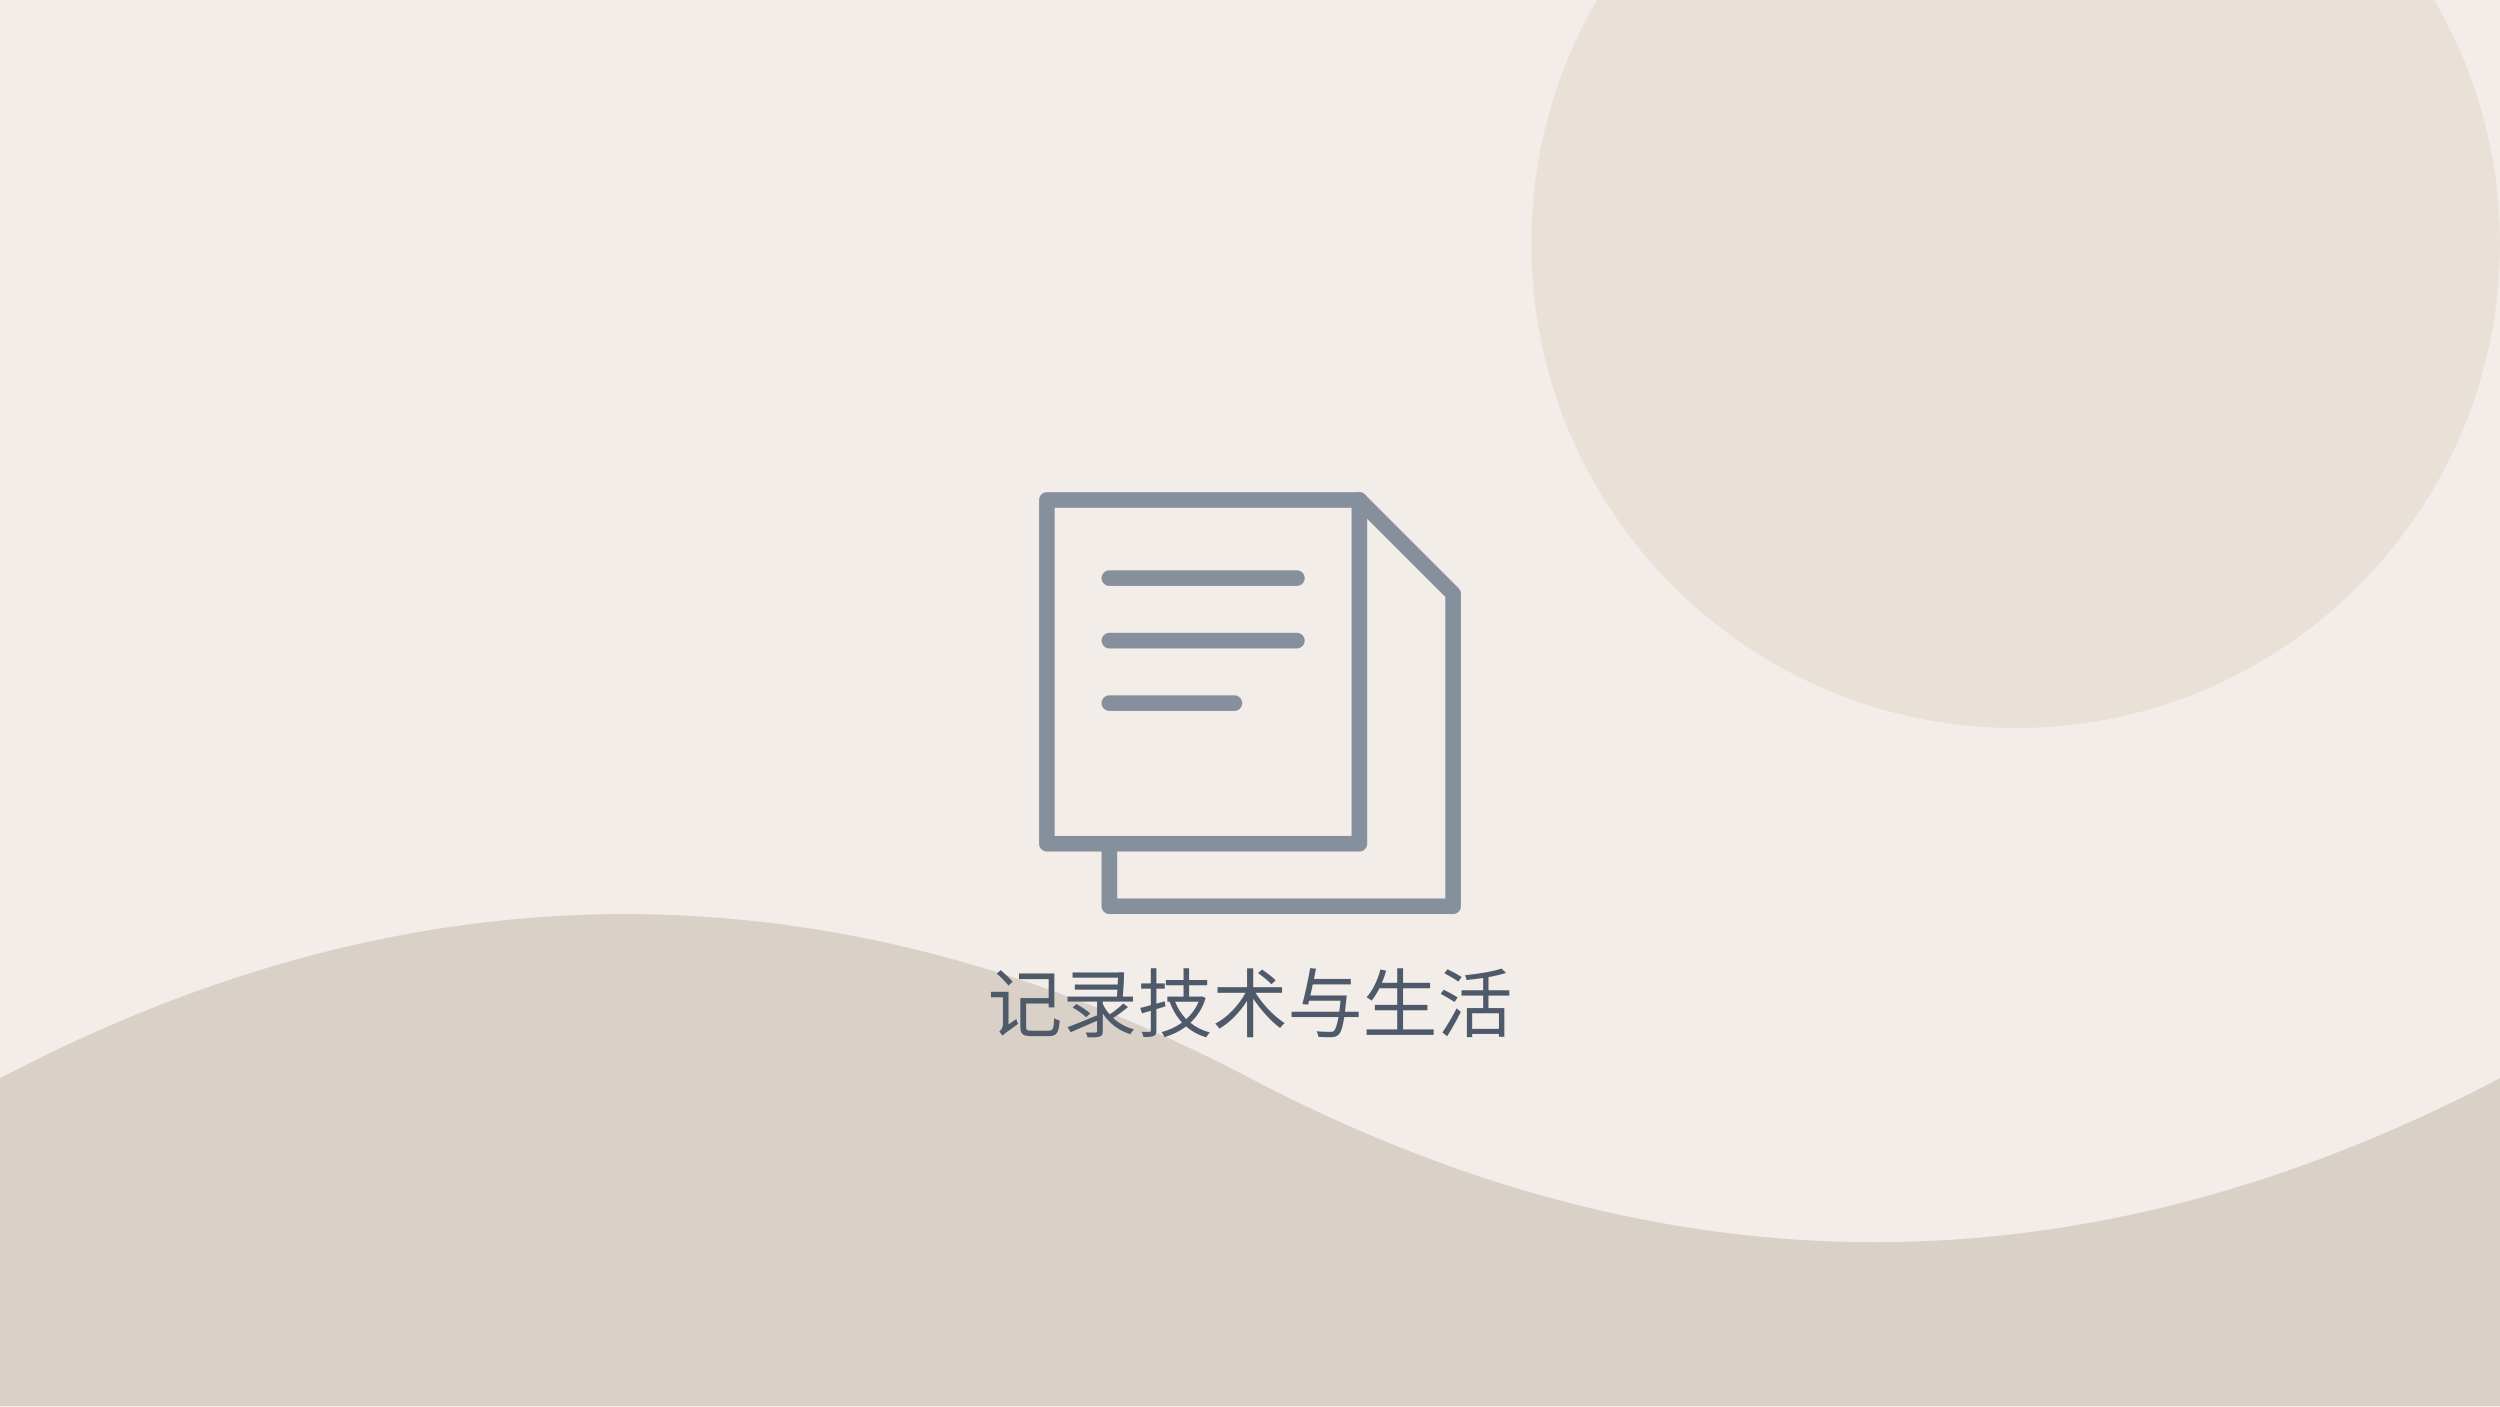
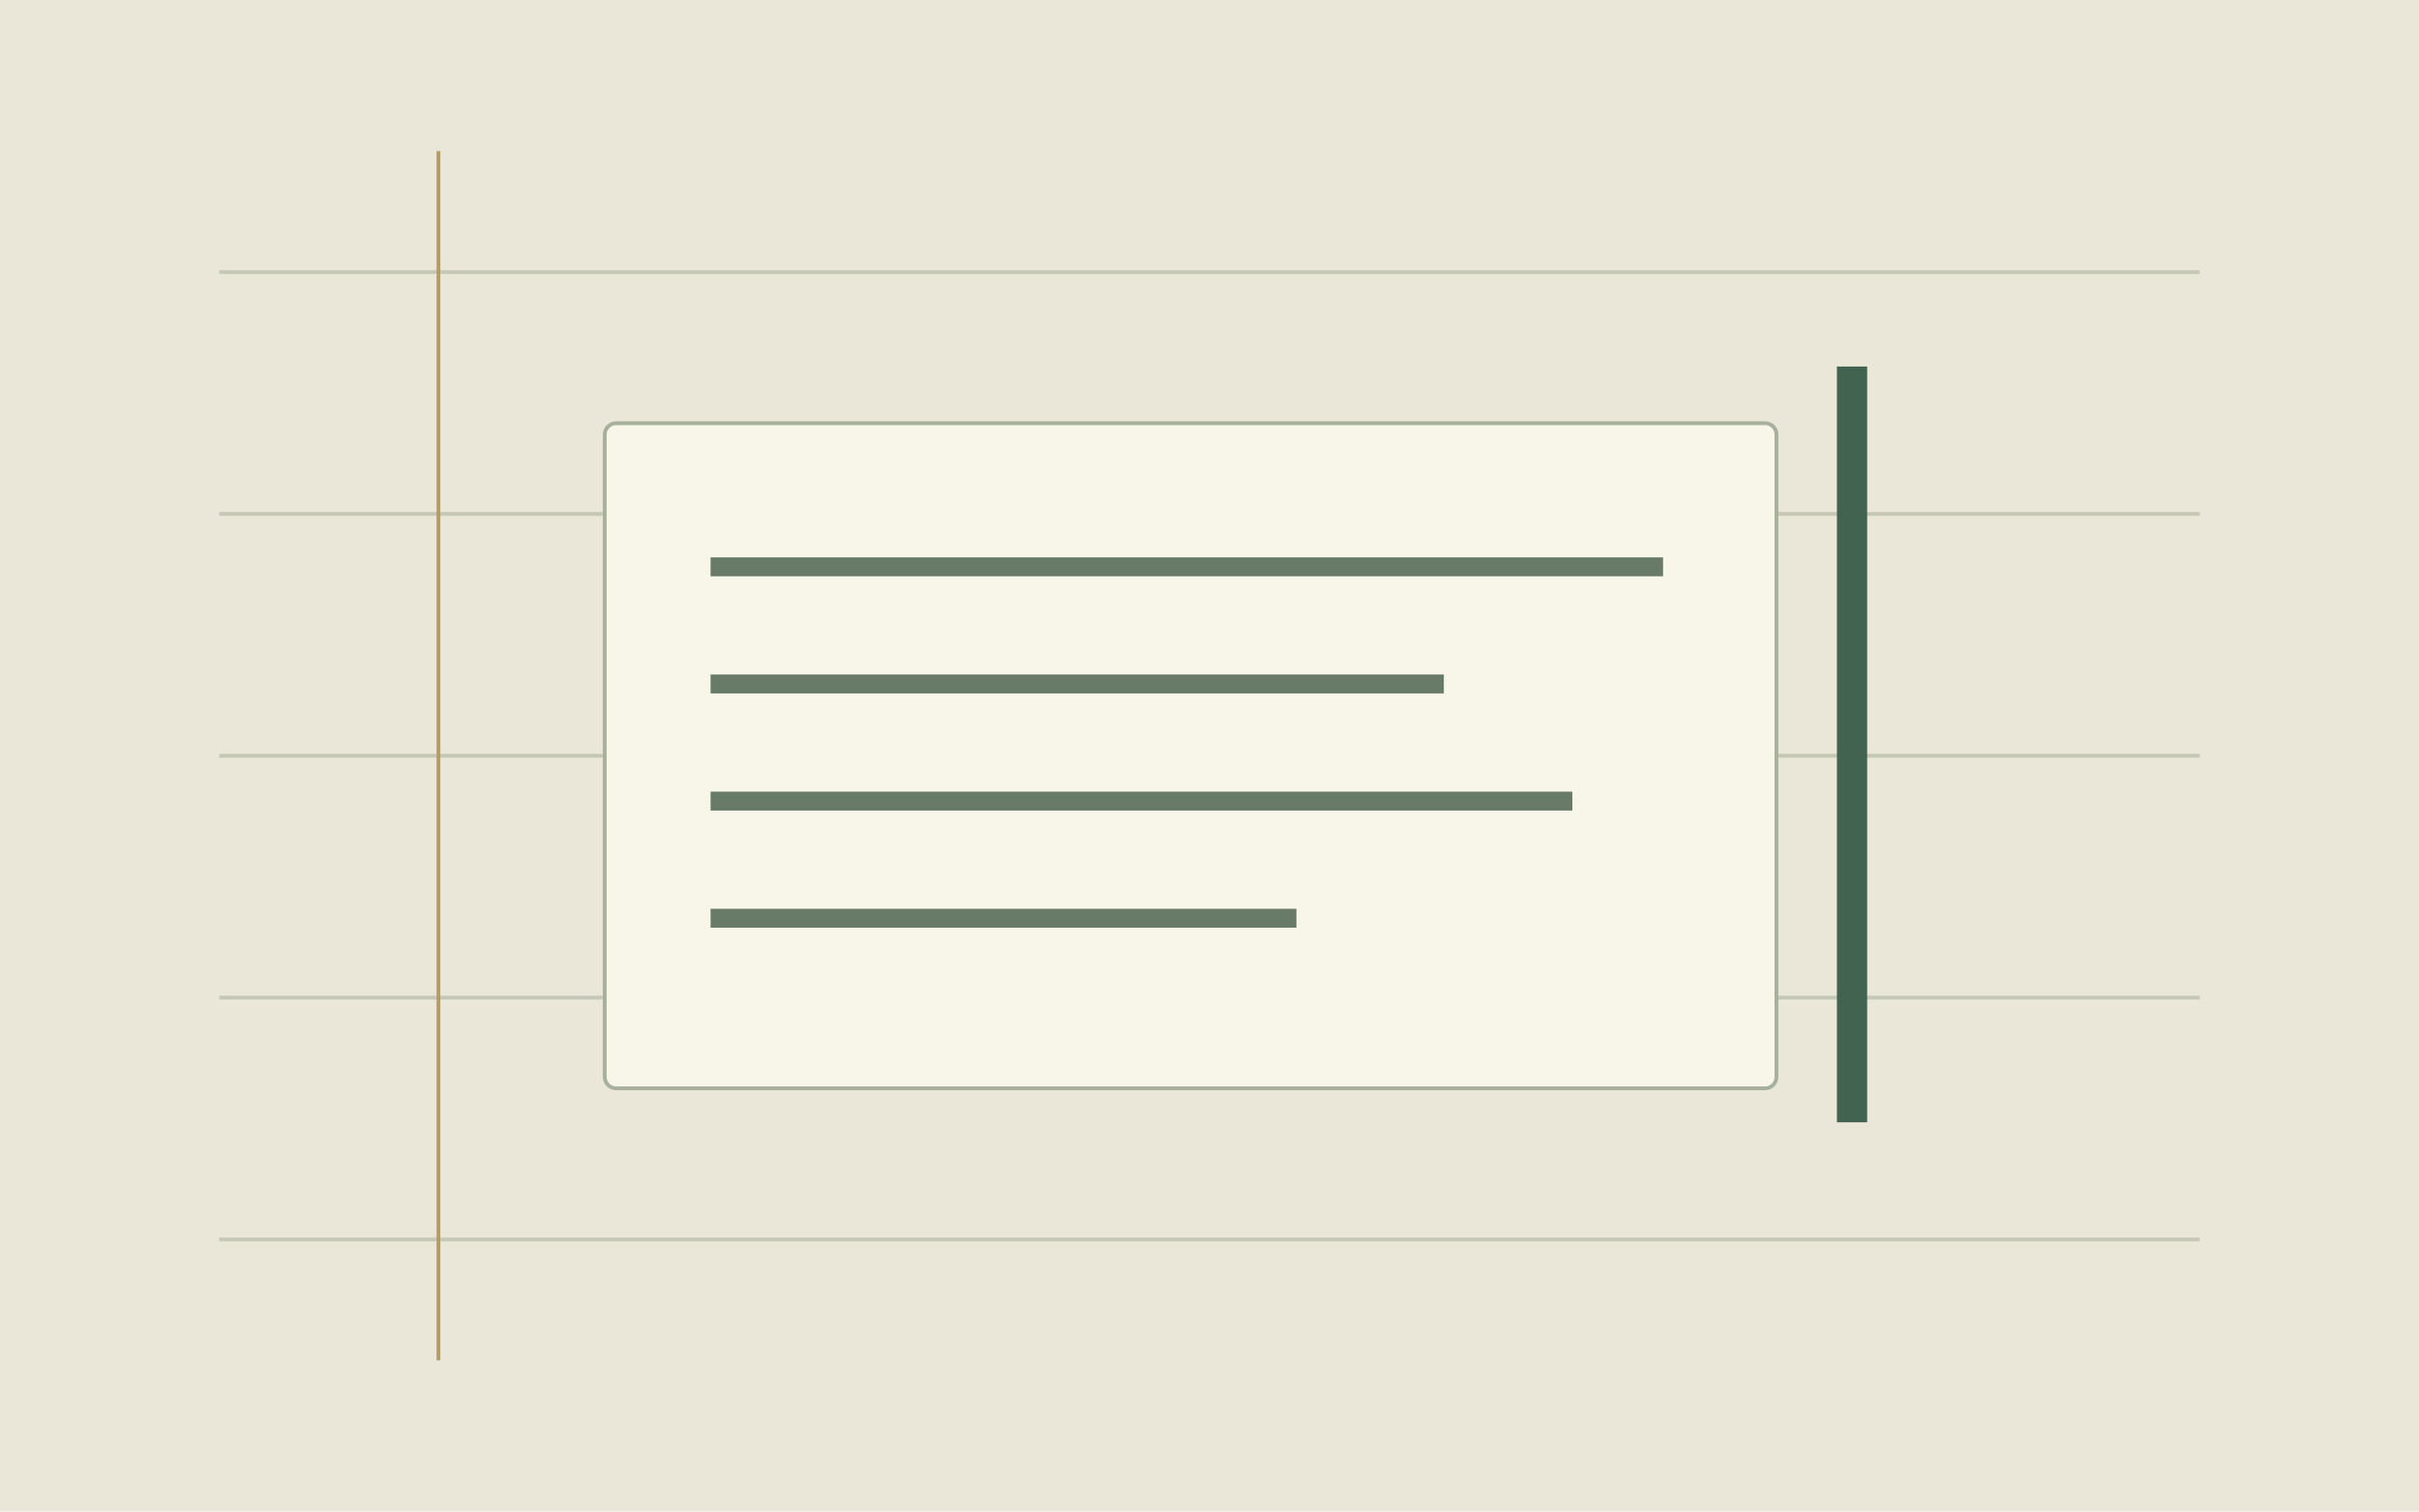
- <svg xmlns="http://www.w3.org/2000/svg" viewBox="0 0 800 450">
-   <rect width="800" height="450" fill="#f2ede8" />
-   <circle cx="645" cy="78" r="155" fill="#e9e1d7" />
-   <path d="M0 345Q200 240 400 345T800 345V450H0Z" fill="#d9d0c7" />
-   <g fill="none" stroke="#86909c" stroke-width="5" stroke-linecap="round" stroke-linejoin="round">
-     <path d="M335 160h100v110H335zM355 185h60M355 205h60M355 225h40" />
-     <path d="m435 160 30 30v100H355v-20" />
+ <svg xmlns="http://www.w3.org/2000/svg" viewBox="0 0 640 400">
+   <rect width="640" height="400" fill="#eae6d8" />
+   <g stroke="#c5c8b5" fill="none">
+     <path d="M58 72H582M58 136H582M58 200H582M58 264H582M58 328H582" />
+     <path d="M116 40V360" stroke="#b59b66" />
  </g>
-   <text x="400" y="330" text-anchor="middle" fill="#4e5969" font-size="24" font-family="sans-serif">记录技术与生活</text>
+   <rect x="160" y="112" width="310" height="176" rx="3" fill="#f8f5e9" stroke="#a6b09b" />
+   <path d="M188 150H440M188 181H382M188 212H416M188 243H343" stroke="#687b68" stroke-width="5" />
+   <path d="M490 97V297" stroke="#42634f" stroke-width="8" />
</svg>
